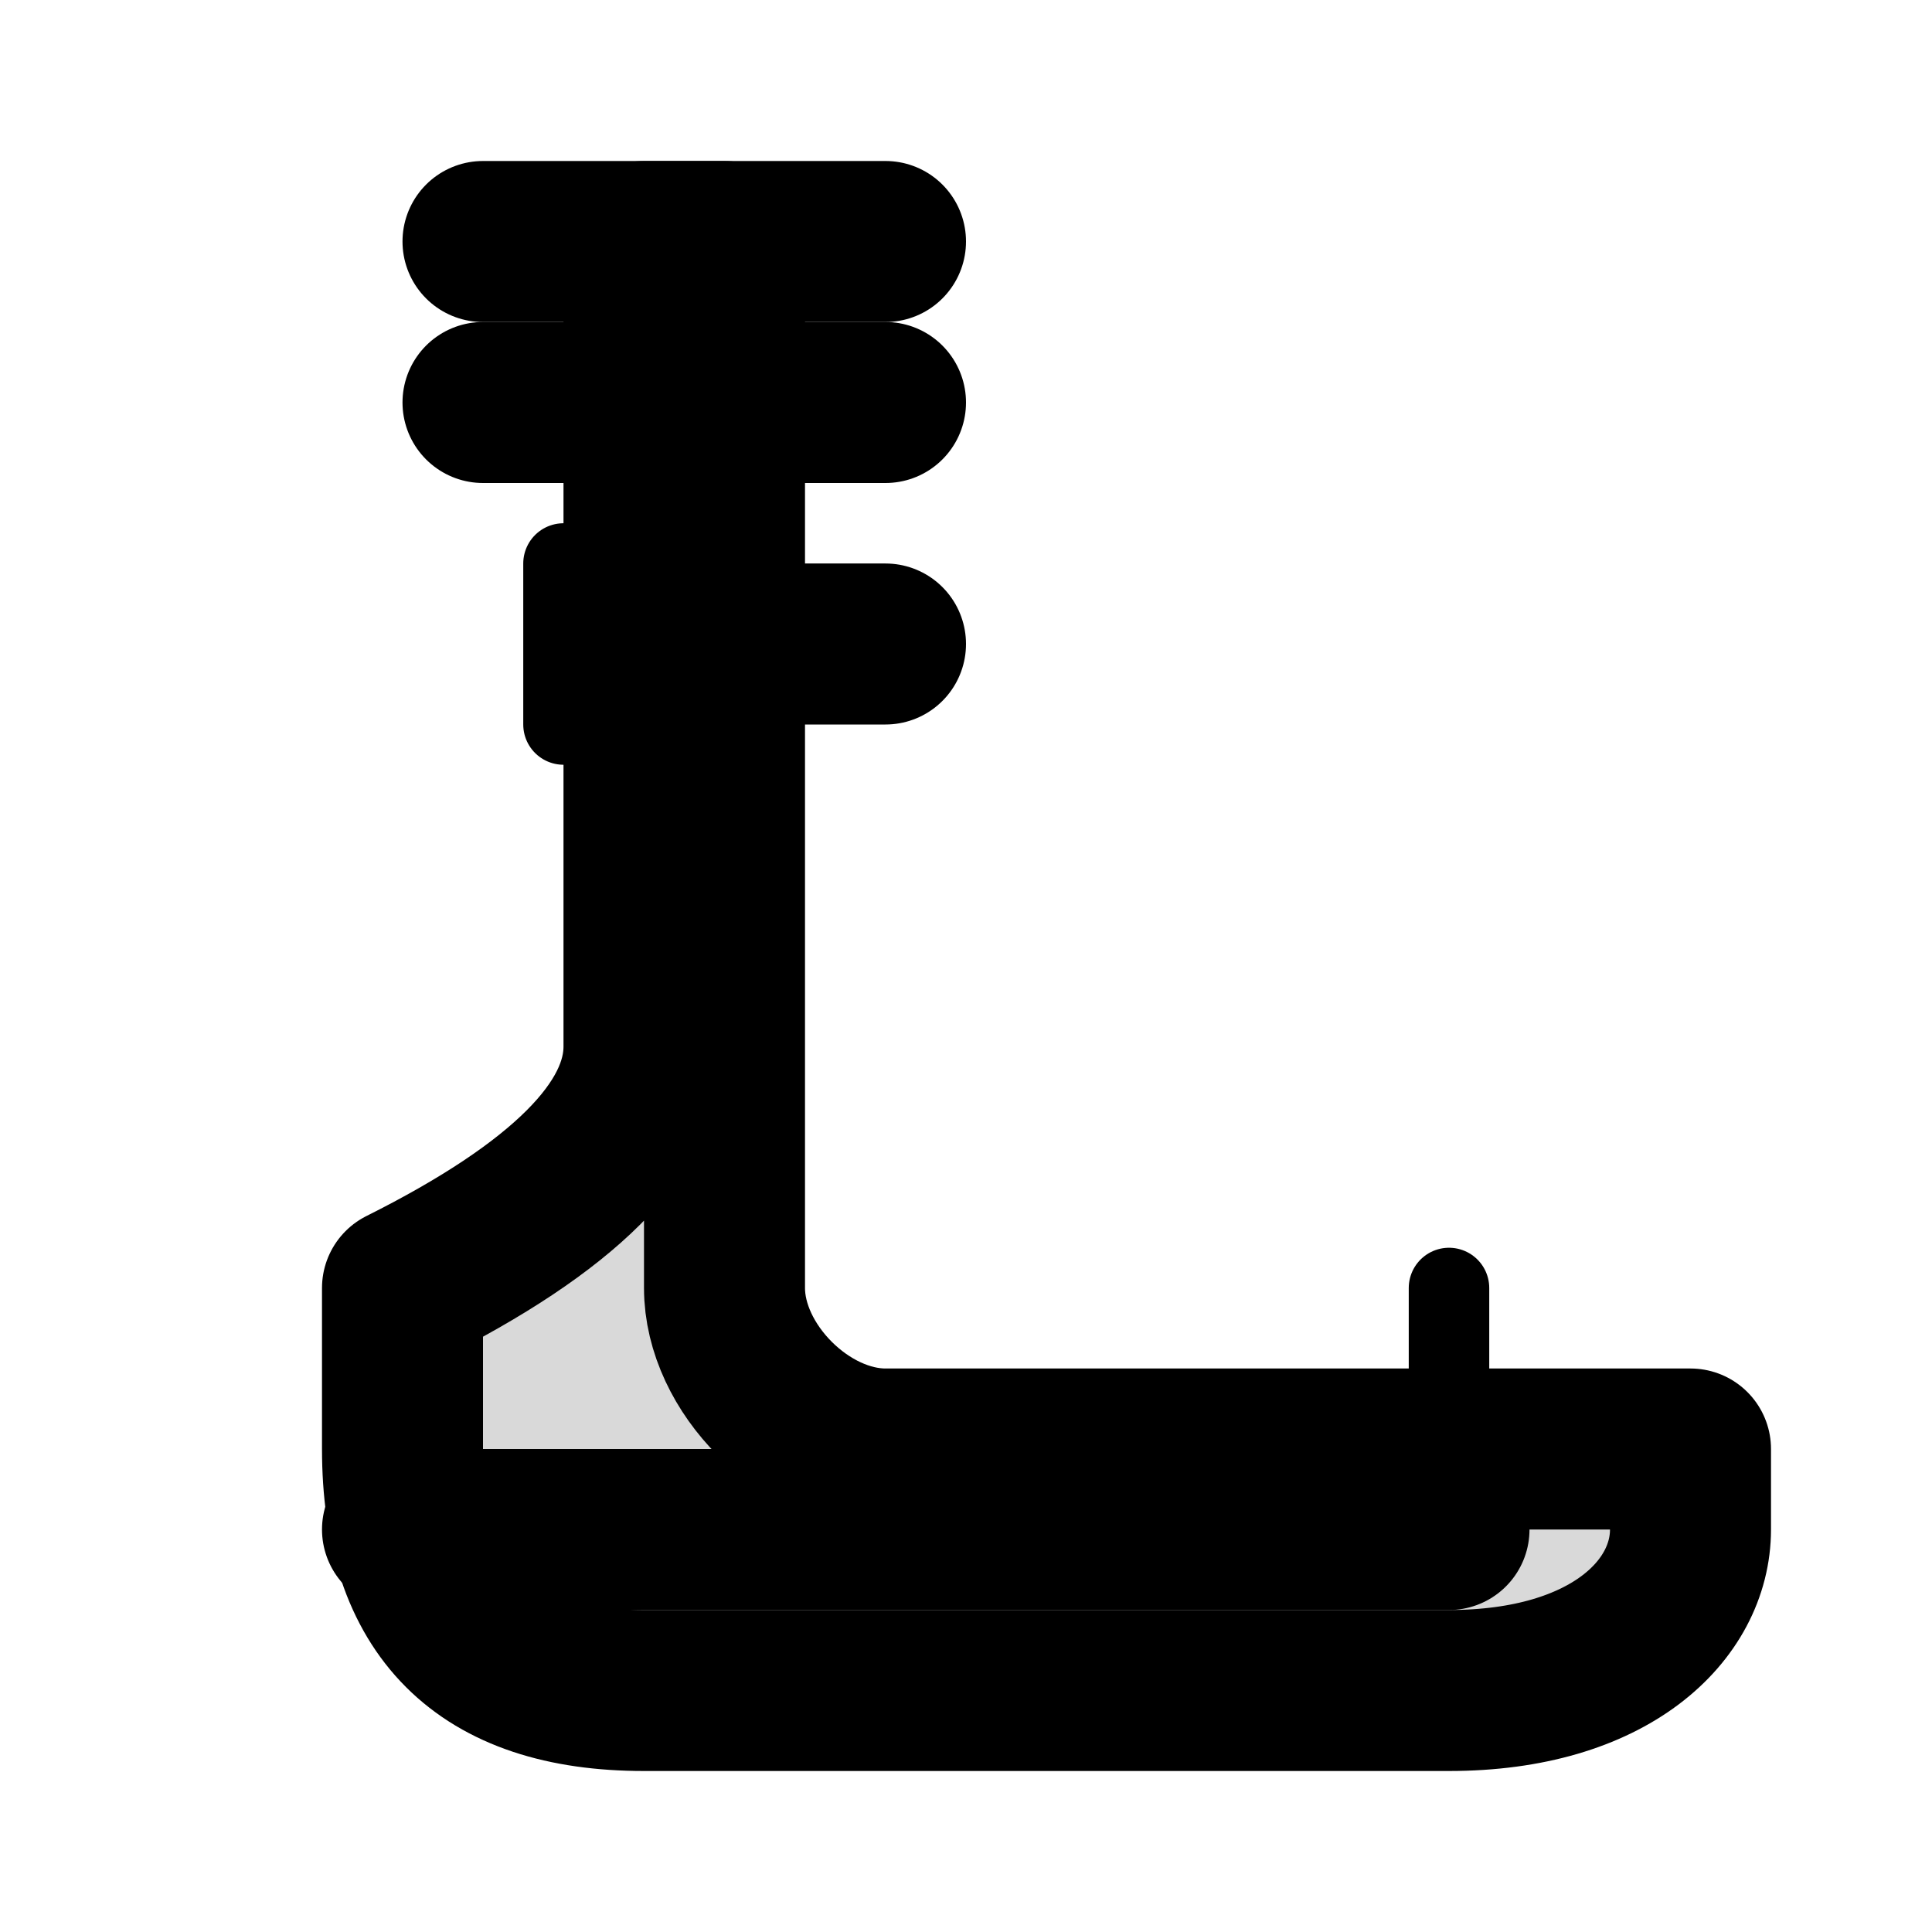
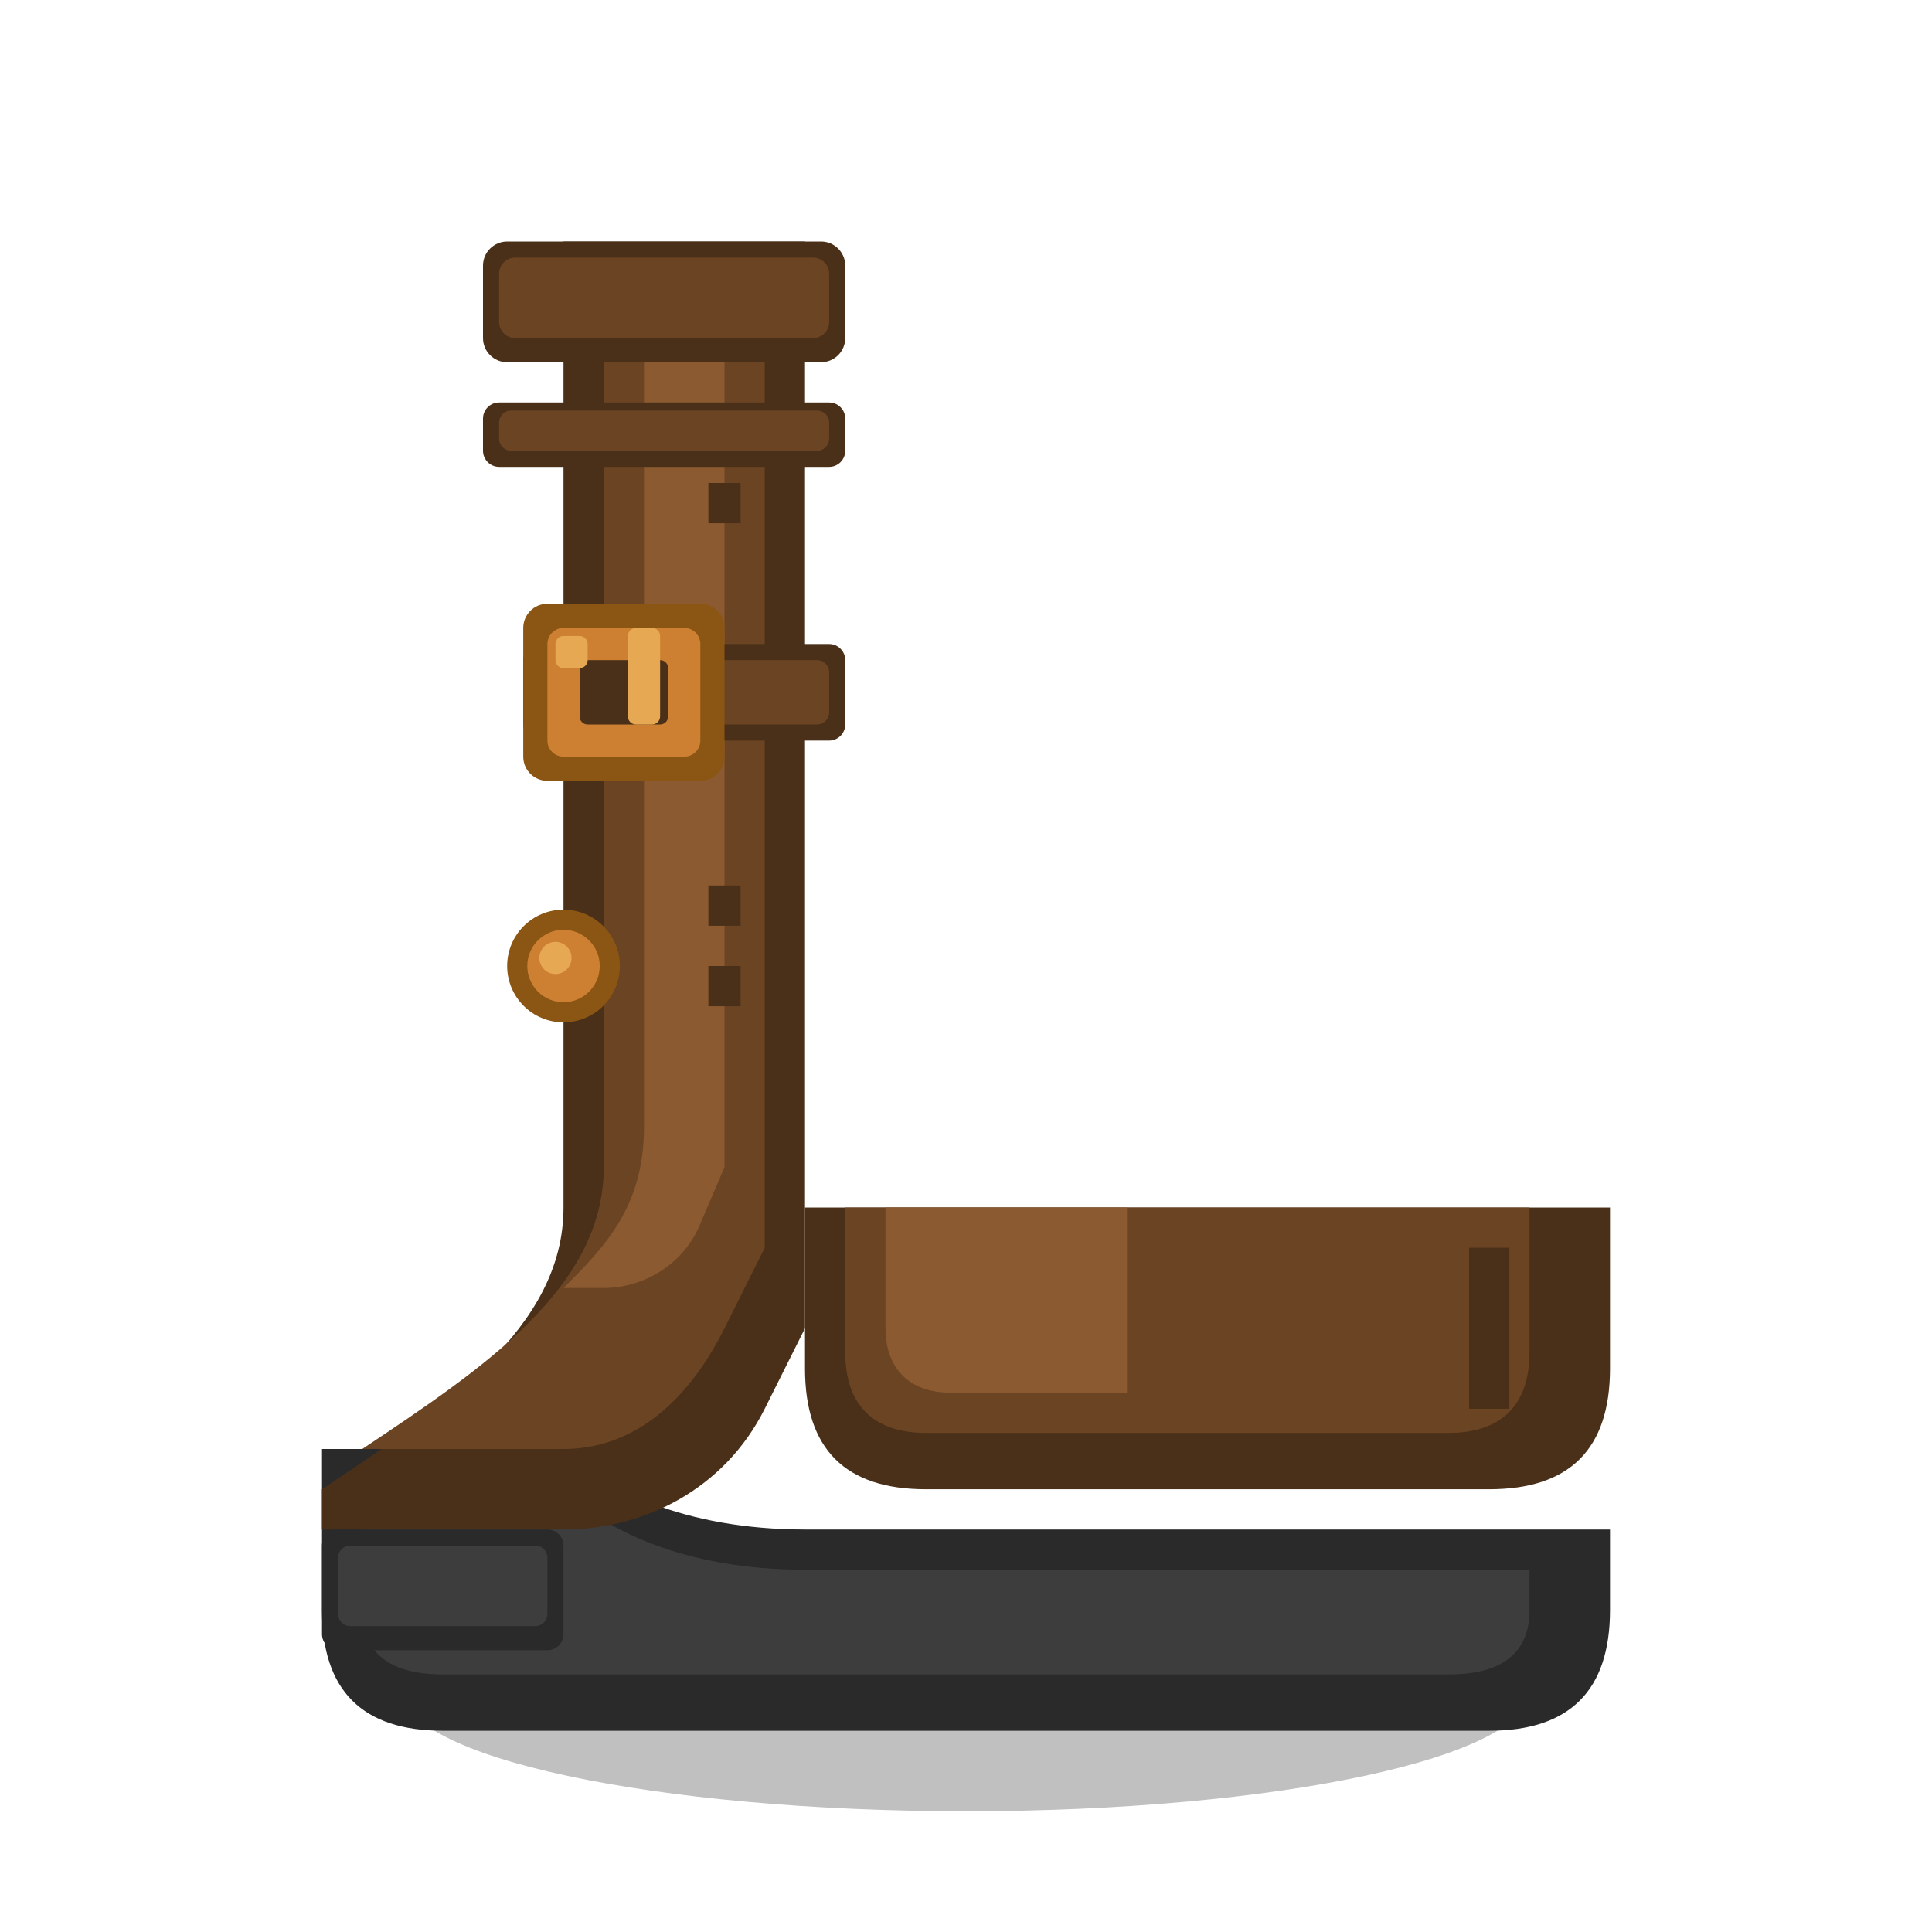
- <svg xmlns="http://www.w3.org/2000/svg" viewBox="0 0 24 24" fill="none">
-   <style>
-     .stroke { stroke: currentColor; stroke-width: 2; stroke-linecap: round; stroke-linejoin: round; fill: none; }
-     .metallic { fill: currentColor; fill-opacity: 0.15; }
-   </style>
-   <path class="stroke metallic" d="M8 3v10c0 1-1 2-3 3v2c0 2 1 3 3 3h10c2 0 3-1 3-2v-1H11c-1 0-2-1-2-2V3H8z" />
-   <path class="stroke" d="M6 3h5" />
-   <path class="stroke" d="M6 5h5" />
-   <path class="stroke" d="M8 8h3" />
-   <rect class="stroke" x="7" y="7" width="2" height="2" style="stroke-width: 1;" />
-   <path class="stroke" d="M5 19h13" />
-   <path class="stroke" d="M18 16v2" style="stroke-width: 1;" />
-   <path class="stroke" d="M9 11l0 2" style="stroke-width: 1;" />
+ <svg xmlns="http://www.w3.org/2000/svg" viewBox="0 0 24 24">
+   <ellipse cx="12" cy="21" rx="7" ry="1.5" fill="#2a2a2a" opacity="0.3" />
+   <path d="M4 18v2c0 1 0.5 1.5 1.5 1.5h13c1 0 1.5-0.5 1.5-1.5v-1H10c-1.5 0-2.5-0.5-3-1H4z" fill="#2a2a2a" />
+   <path d="M4.5 18.5v1.5c0 0.5 0.3 0.8 1 0.8h12.5c0.7 0 1-0.3 1-0.8v-0.5H10c-1.5 0-2.5-0.5-3-1H4.5z" fill="#3d3d3d" />
+   <path d="M7 3v12c0 1.5-1.5 2.5-3 3.5v0.5h3c1 0 2-0.5 2.5-1.5l0.5-1V3H7z" fill="#4a3018" />
+   <path d="M7.5 3.5v11c0 1.5-1.5 2.5-3 3.5h2.5c0.8 0 1.5-0.5 2-1.5l0.5-1V3.5H7.5z" fill="#6b4423" />
+   <path d="M8 4v10c0 1-0.5 1.5-1 2h0.5c0.5 0 1-0.3 1.2-0.8l0.3-0.7V4H8z" fill="#8b5a30" />
+   <path d="M10 15v2c0 1 0.5 1.5 1.5 1.5h7c1 0 1.5-0.5 1.5-1.5v-2H10z" fill="#4a3018" />
+   <path d="M10.5 15v1.8c0 0.7 0.4 1 1 1h6.5c0.6 0 1-0.3 1-1V15H10.5z" fill="#6b4423" />
+   <path d="M11 15v1.5c0 0.5 0.3 0.8 0.8 0.8h2.2v-2.3H11z" fill="#8b5a30" />
+   <rect x="6" y="3" width="4.5" height="1.5" rx="0.3" fill="#4a3018" />
+   <rect x="6.2" y="3.2" width="4.1" height="1" rx="0.2" fill="#6b4423" />
+   <rect x="6" y="5" width="4.5" height="0.8" rx="0.2" fill="#4a3018" />
+   <rect x="6.2" y="5.1" width="4.1" height="0.5" rx="0.15" fill="#6b4423" />
+   <rect x="6.5" y="8" width="4" height="1.2" rx="0.2" fill="#4a3018" />
+   <rect x="6.7" y="8.2" width="3.6" height="0.8" rx="0.15" fill="#6b4423" />
+   <rect x="6.5" y="7.5" width="2.5" height="2.2" rx="0.3" fill="#8b5514" />
+   <rect x="6.8" y="7.8" width="1.9" height="1.6" rx="0.2" fill="#cd7f32" />
+   <rect x="7.2" y="8.2" width="1.1" height="0.8" rx="0.1" fill="#4a3018" />
+   <rect x="7.8" y="7.8" width="0.4" height="1.2" rx="0.1" fill="#e6a852" />
+   <rect x="6.9" y="7.9" width="0.4" height="0.4" rx="0.1" fill="#e6a852" />
+   <path d="M9 11v2" stroke="#4a3018" stroke-width="0.4" stroke-dasharray="0.5,0.5" />
+   <path d="M9 6v1" stroke="#4a3018" stroke-width="0.4" stroke-dasharray="0.5,0.5" />
+   <path d="M18.5 15.5v2" stroke="#4a3018" stroke-width="0.5" />
+   <rect x="4" y="19" width="3" height="1.5" rx="0.2" fill="#2a2a2a" />
+   <rect x="4.2" y="19.2" width="2.6" height="1" rx="0.15" fill="#3d3d3d" />
+   <circle cx="7" cy="12" r="0.7" fill="#8b5514" />
+   <circle cx="7" cy="12" r="0.45" fill="#cd7f32" />
+   <circle cx="6.9" cy="11.9" r="0.2" fill="#e6a852" />
</svg>
